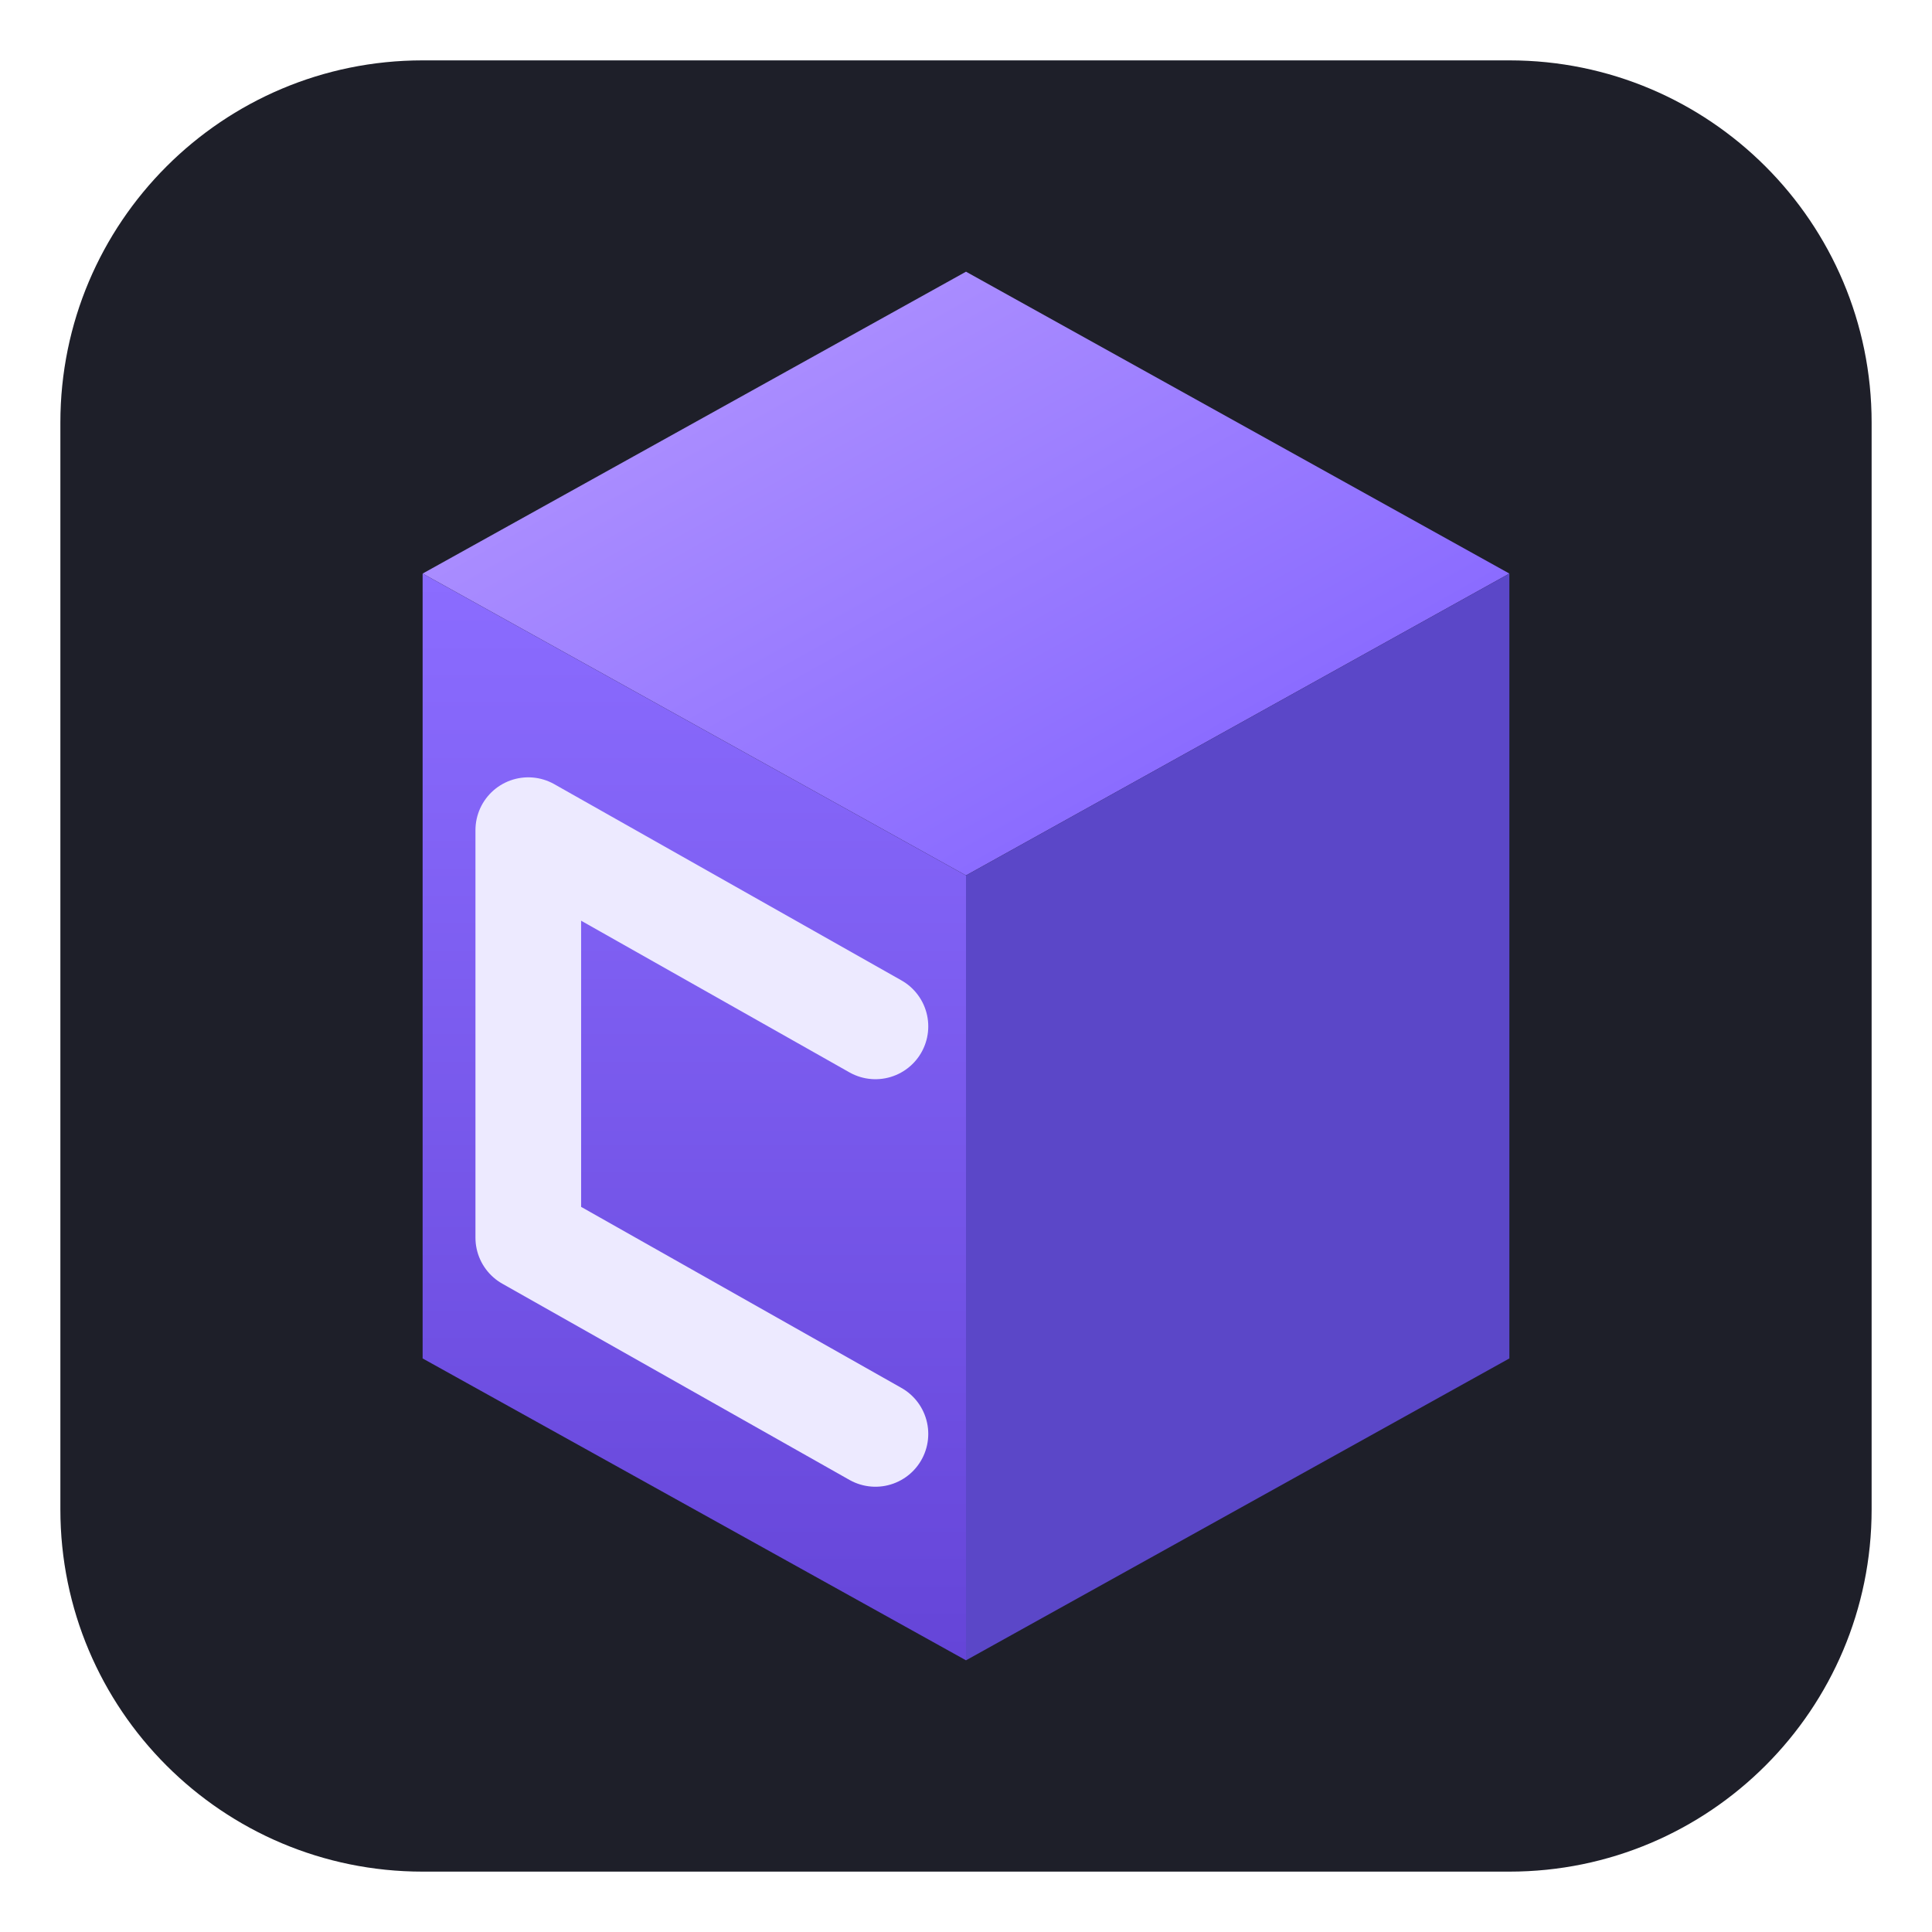
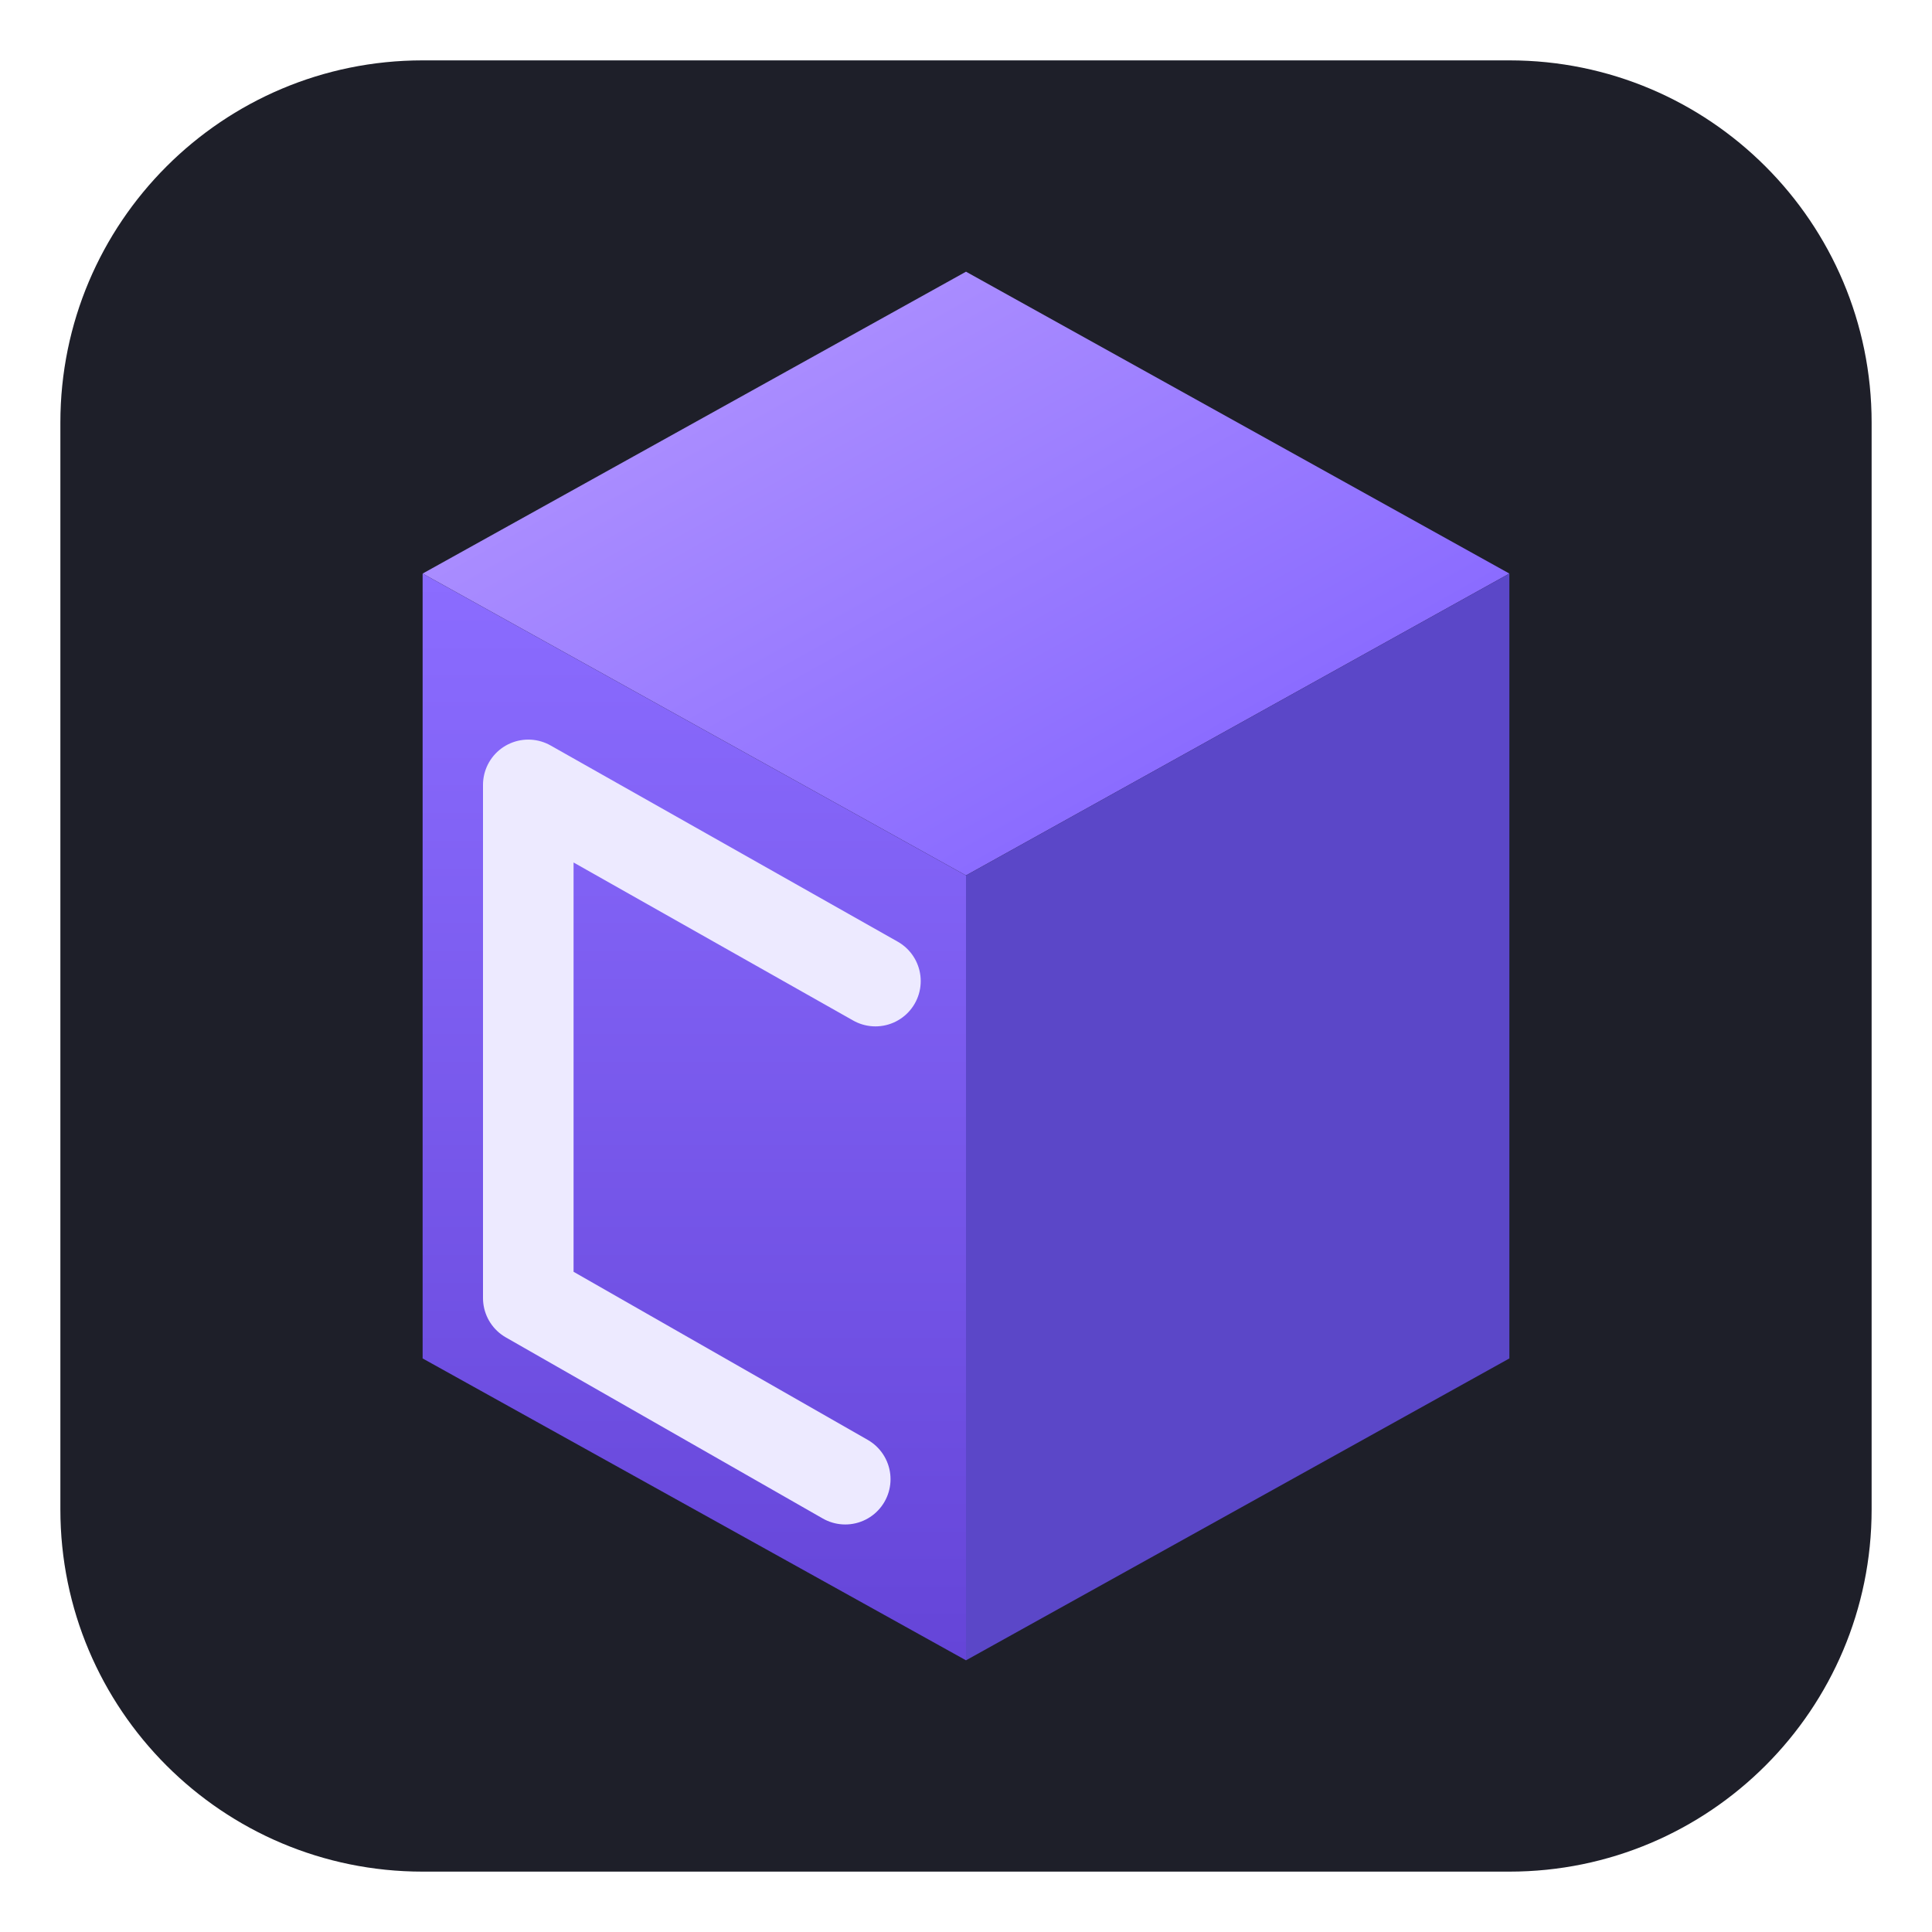
<svg xmlns="http://www.w3.org/2000/svg" viewBox="0 0 128 128">
  <defs>
    <linearGradient id="g1" x1="0%" y1="0%" x2="100%" y2="100%">
      <stop offset="0%" stop-color="#B89CFF" />
      <stop offset="100%" stop-color="#7C5CFF" />
    </linearGradient>
    <linearGradient id="g2" x1="0%" y1="0%" x2="0%" y2="100%">
      <stop offset="0%" stop-color="#8B6CFF" />
      <stop offset="100%" stop-color="#6545D8" />
    </linearGradient>
  </defs>
  <rect x="4" y="4" width="120" height="120" rx="24" fill="#1E1F29" />
  <polygon points="64,18 100,38 64,58 28,38" fill="url(#g1)" />
  <polygon points="28,38 64,58 64,110 28,90" fill="url(#g2)" />
  <polygon points="64,58 100,38 100,90 64,110" fill="#5B47C8" />
-   <path d="M58 68 L35 55 L35 82 L58 95" fill="none" stroke="#EDEAFF" stroke-width="7" stroke-linecap="round" stroke-linejoin="round" />
+   <path d="M58 65 L35 52 L35 86 L56 98" fill="none" stroke="#EDEAFF" stroke-width="6" stroke-linecap="round" stroke-linejoin="round" />
</svg>
